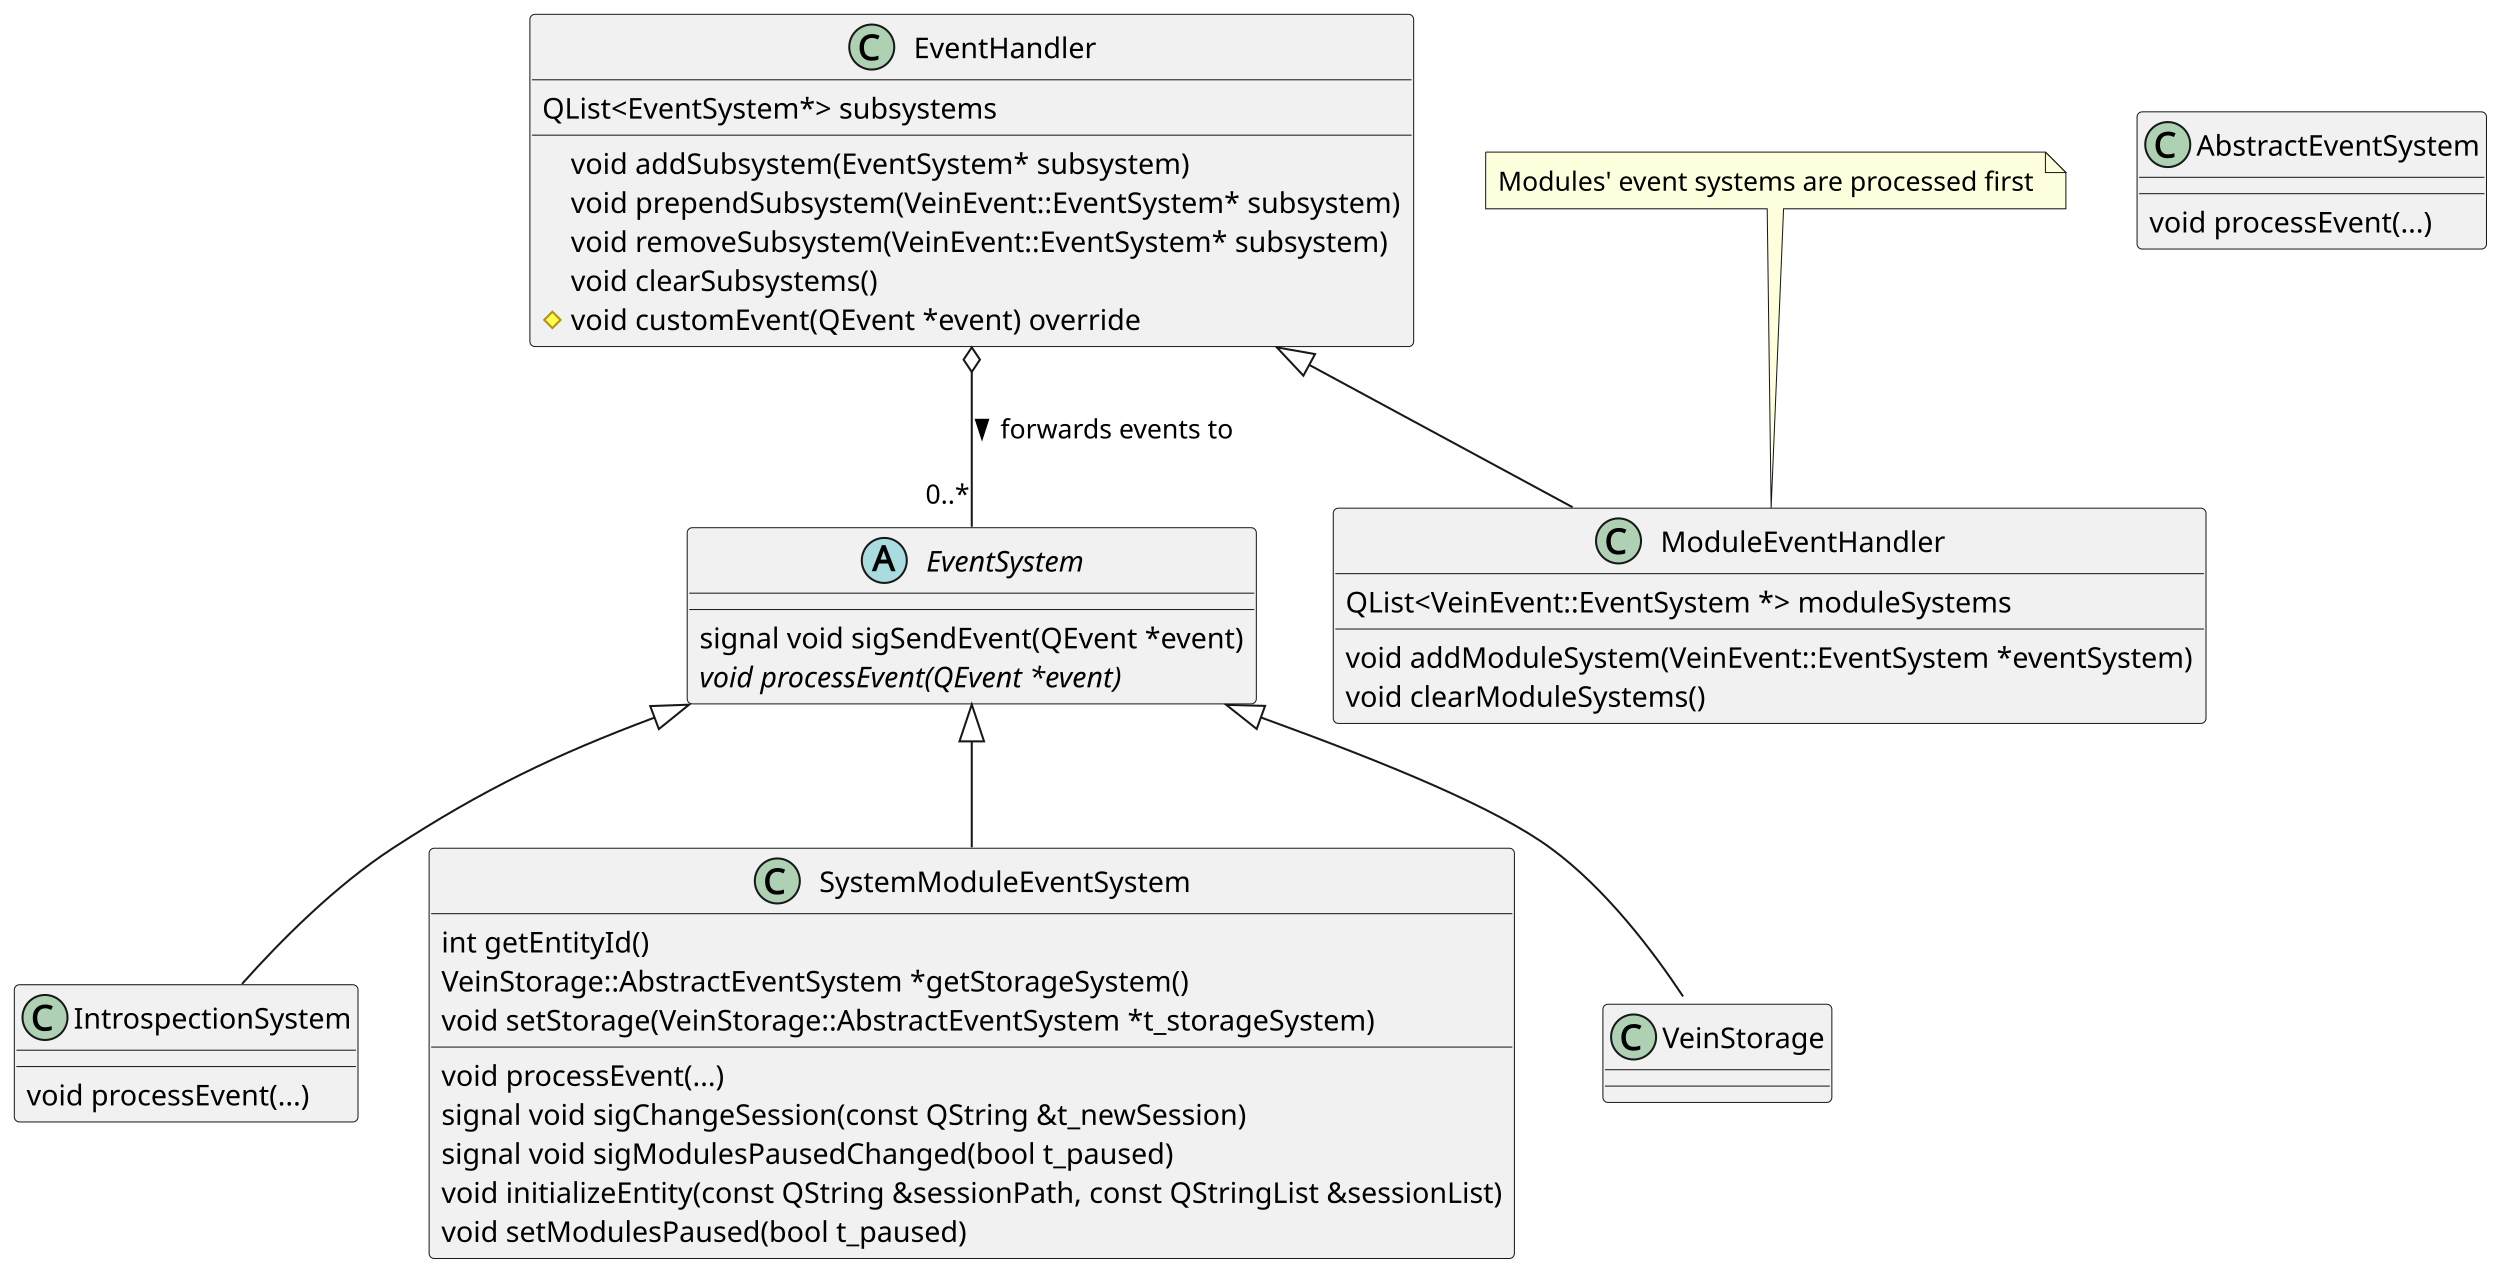
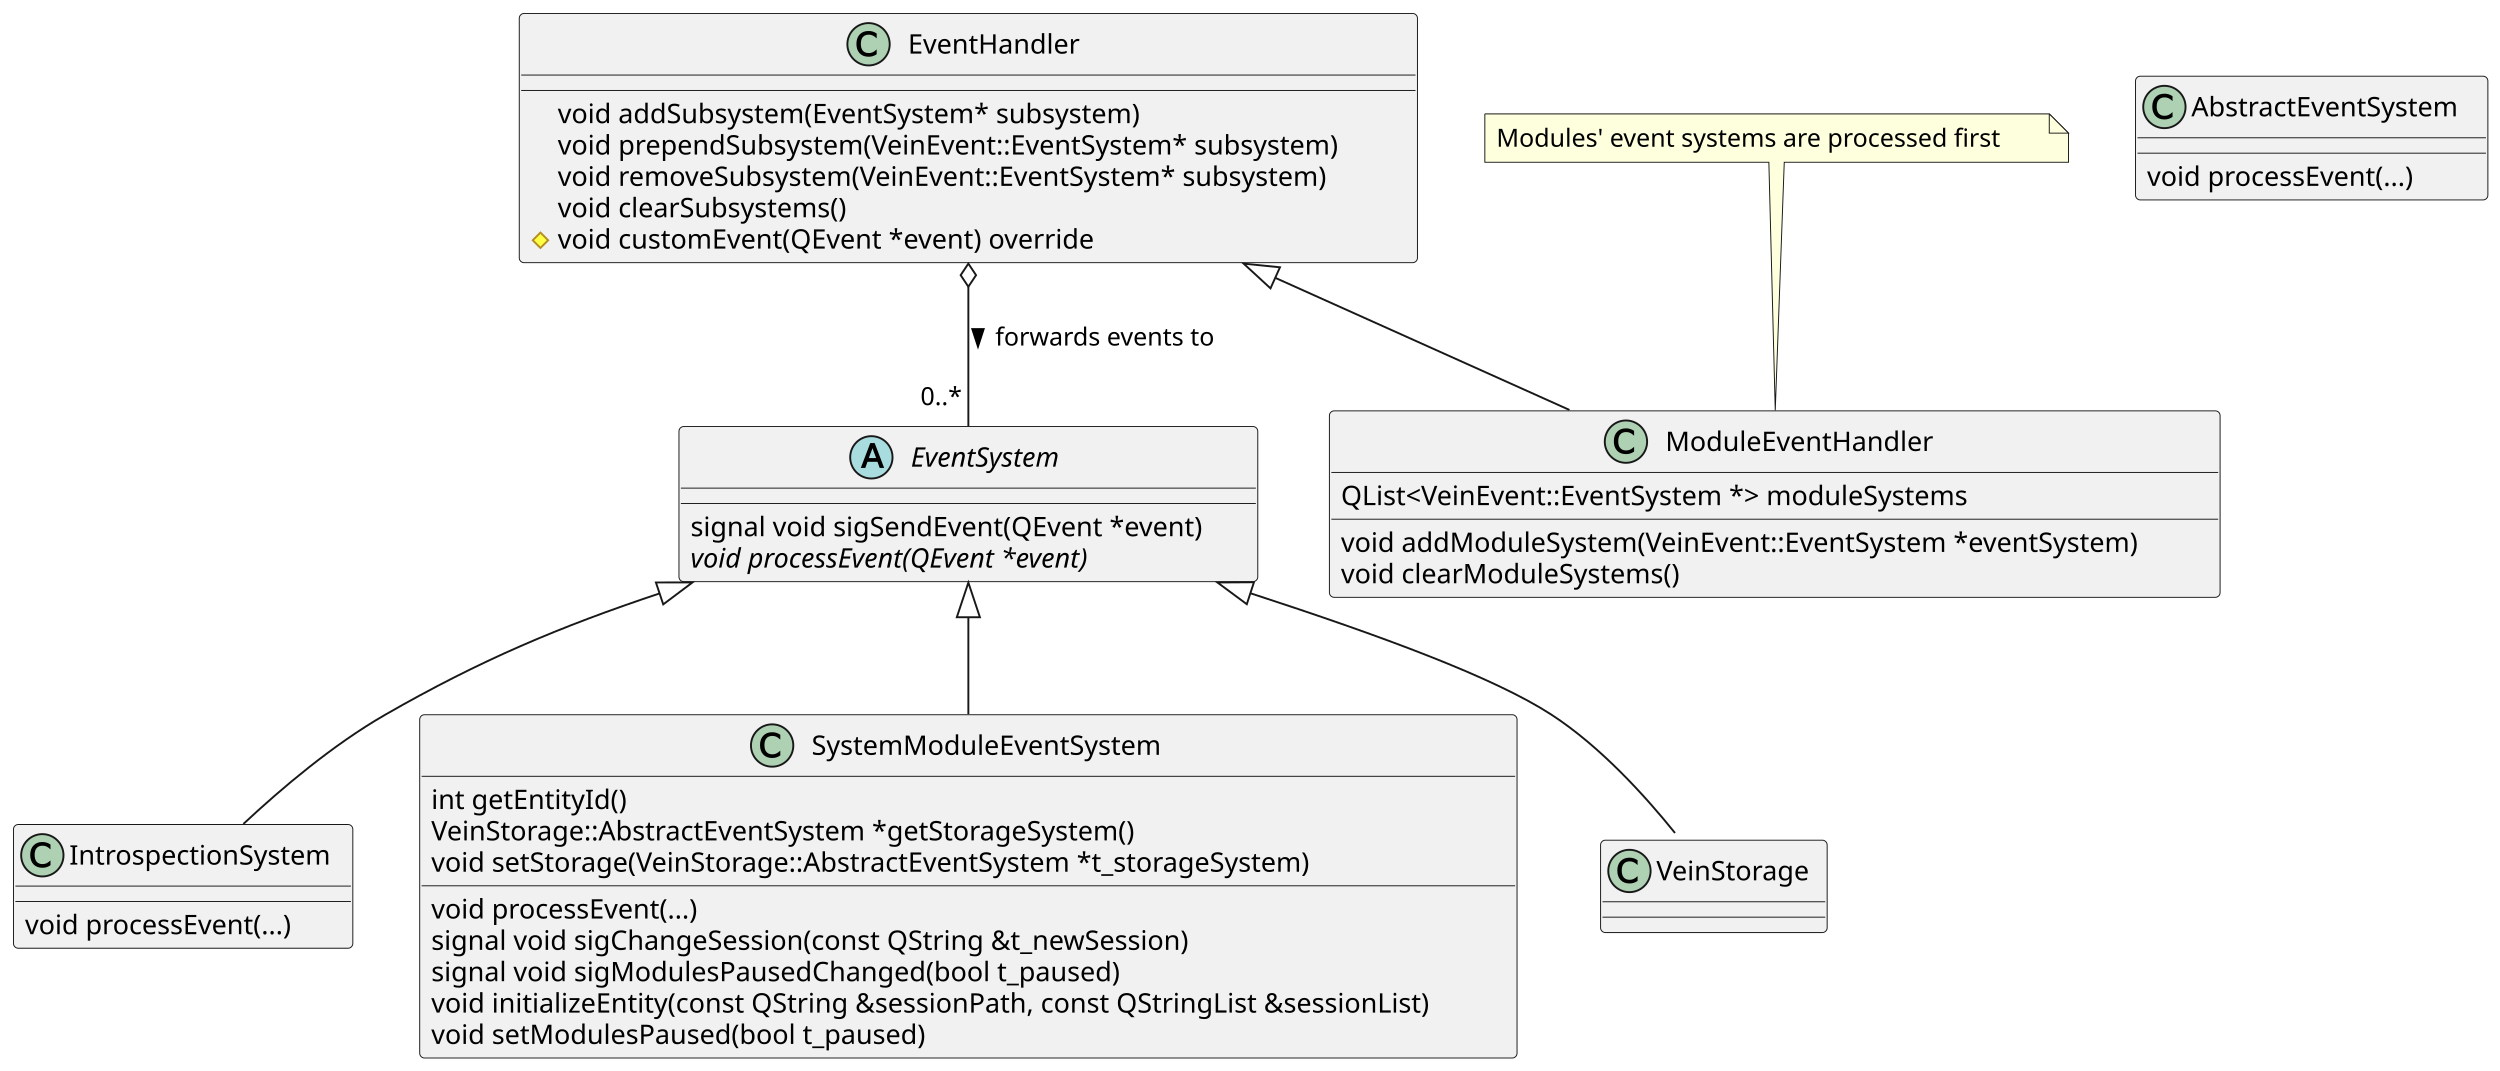
- <svg xmlns="http://www.w3.org/2000/svg" contentStyleType="text/css" data-diagram-type="CLASS" height="622px" preserveAspectRatio="none" style="width:1222px;height:622px;background:#FFFFFF;" version="1.1" viewBox="0 0 1222 622" width="1222px" zoomAndPan="magnify">
+ <svg xmlns="http://www.w3.org/2000/svg" contentStyleType="text/css" data-diagram-type="CLASS" height="556px" preserveAspectRatio="none" style="width:1299px;height:556px;background:#FFFFFF;" version="1.1" viewBox="0 0 1299 556" width="1299px" zoomAndPan="magnify">
  <defs />
  <g>
    <g class="entity" data-qualified-name="EventHandler" data-source-line="2" id="ent0002">
-       <rect fill="#F1F1F1" height="162.407" rx="2.5" ry="2.5" style="stroke:#181818;stroke-width:0.5;" width="431.985" x="259.01" y="7" />
-       <ellipse cx="426.113" cy="23" fill="#ADD1B2" rx="11" ry="11" style="stroke:#181818;stroke-width:1;" />
-       <path d="M426.223,18.531 Q425.301,18.531 424.567,18.844 Q423.848,19.156 423.348,19.75 Q422.848,20.328 422.567,21.203 Q422.301,22.078 422.301,23.172 Q422.301,24.609 422.738,25.656 Q423.192,26.703 424.035,27.25 Q424.895,27.797 426.207,27.797 Q426.988,27.797 427.676,27.672 Q428.379,27.531 429.379,27.219 L429.379,29.094 Q428.52,29.422 427.754,29.547 Q427.004,29.672 425.988,29.672 Q424.067,29.672 422.754,28.875 Q421.457,28.062 420.801,26.594 Q420.145,25.109 420.145,23.141 Q420.145,21.719 420.535,20.547 Q420.942,19.359 421.723,18.484 Q422.504,17.609 423.645,17.141 Q424.785,16.656 426.254,16.656 Q427.207,16.656 428.098,16.859 Q429.004,17.047 429.942,17.516 L429.113,19.297 Q428.332,18.922 427.676,18.734 Q427.02,18.531 426.223,18.531 Z " fill="#000000" />
-       <text fill="#000000" font-family="sans-serif" font-size="14" lengthAdjust="spacing" textLength="89.278" x="446.613" y="28.432">EventHandler</text>
-       <line style="stroke:#181818;stroke-width:0.5;" x1="260.01" x2="689.995" y1="39" y2="39" />
-       <text fill="#000000" font-family="sans-serif" font-size="14" lengthAdjust="spacing" textLength="222.347" x="265.01" y="57.966">QList&lt;EventSystem*&gt; subsystems</text>
-       <line style="stroke:#181818;stroke-width:0.5;" x1="260.01" x2="689.995" y1="66.068" y2="66.068" />
-       <text fill="#000000" font-family="sans-serif" font-size="14" lengthAdjust="spacing" textLength="302.441" x="279.01" y="85.034">void addSubsystem(EventSystem* subsystem)</text>
-       <text fill="#000000" font-family="sans-serif" font-size="14" lengthAdjust="spacing" textLength="405.985" x="279.01" y="104.102">void prependSubsystem(VeinEvent::EventSystem* subsystem)</text>
-       <text fill="#000000" font-family="sans-serif" font-size="14" lengthAdjust="spacing" textLength="400.175" x="279.01" y="123.17">void removeSubsystem(VeinEvent::EventSystem* subsystem)</text>
-       <text fill="#000000" font-family="sans-serif" font-size="14" lengthAdjust="spacing" textLength="149.953" x="279.01" y="142.238">void clearSubsystems()</text>
+       <rect fill="#F1F1F1" height="129.484" rx="2.5" ry="2.5" style="stroke:#181818;stroke-width:0.5;" width="466.699" x="269.81" y="7" />
+       <ellipse cx="451.294" cy="23" fill="#ADD1B2" rx="11" ry="11" style="stroke:#181818;stroke-width:1;" />
+       <path d="M455.528,17.406 L455.528,19.922 Q454.278,18.766 453.356,18.391 Q452.45,18.016 451.419,18.016 Q449.419,18.016 448.356,19.234 Q447.294,20.438 447.294,22.797 Q447.294,25.156 448.356,26.375 Q449.419,27.578 451.419,27.578 Q452.45,27.578 453.356,27.203 Q454.278,26.828 455.528,25.672 L455.528,28.172 Q454.481,28.875 453.466,29.188 Q452.466,29.484 451.31,29.484 Q448.388,29.484 446.685,27.688 Q444.997,25.891 444.997,22.797 Q444.997,19.703 446.685,17.906 Q448.388,16.094 451.31,16.094 Q452.481,16.094 453.481,16.406 Q454.497,16.703 455.528,17.406 Z " fill="#000000" />
+       <text fill="#000000" font-family="sans-serif" font-size="14" lengthAdjust="spacing" textLength="95.231" x="471.794" y="27.847">EventHandler</text>
+       <line style="stroke:#181818;stroke-width:0.5;" x1="270.81" x2="735.509" y1="39" y2="39" />
+       <line style="stroke:#181818;stroke-width:0.5;" x1="270.81" x2="735.509" y1="47" y2="47" />
+       <text fill="#000000" font-family="sans-serif" font-size="14" lengthAdjust="spacing" textLength="328.043" x="289.81" y="63.995">void addSubsystem(EventSystem* subsystem)</text>
+       <text fill="#000000" font-family="sans-serif" font-size="14" lengthAdjust="spacing" textLength="440.699" x="289.81" y="80.292">void prependSubsystem(VeinEvent::EventSystem* subsystem)</text>
+       <text fill="#000000" font-family="sans-serif" font-size="14" lengthAdjust="spacing" textLength="435.654" x="289.81" y="96.589">void removeSubsystem(VeinEvent::EventSystem* subsystem)</text>
+       <text fill="#000000" font-family="sans-serif" font-size="14" lengthAdjust="spacing" textLength="164.09" x="289.81" y="112.886">void clearSubsystems()</text>
      <g data-visibility-modifier="PROTECTED_METHOD">
-         <polygon fill="#FFFF44" points="270.01,152.374,274.01,156.374,270.01,160.374,266.01,156.374" style="stroke:#B38D22;stroke-width:1;" />
+         <polygon fill="#FFFF44" points="280.81,120.836,284.81,124.836,280.81,128.836,276.81,124.836" style="stroke:#B38D22;stroke-width:1;" />
      </g>
-       <text fill="#000000" font-family="sans-serif" font-size="14" lengthAdjust="spacing" textLength="279.229" x="279.01" y="161.305">void customEvent(QEvent *event) override</text>
+       <text fill="#000000" font-family="sans-serif" font-size="14" lengthAdjust="spacing" textLength="301.93" x="289.81" y="129.183">void customEvent(QEvent *event) override</text>
    </g>
-     <g class="entity" data-qualified-name="ModuleEventHandler" data-source-line="11" id="ent0003">
-       <rect fill="#F1F1F1" height="105.204" rx="2.5" ry="2.5" style="stroke:#181818;stroke-width:0.5;" width="426.594" x="651.7" y="248.4" />
-       <ellipse cx="791.139" cy="264.4" fill="#ADD1B2" rx="11" ry="11" style="stroke:#181818;stroke-width:1;" />
-       <path d="M791.249,259.931 Q790.327,259.931 789.593,260.244 Q788.874,260.556 788.374,261.15 Q787.874,261.728 787.593,262.603 Q787.327,263.478 787.327,264.572 Q787.327,266.009 787.764,267.056 Q788.218,268.103 789.061,268.65 Q789.921,269.197 791.233,269.197 Q792.014,269.197 792.702,269.072 Q793.405,268.931 794.405,268.619 L794.405,270.494 Q793.546,270.822 792.78,270.947 Q792.03,271.072 791.014,271.072 Q789.093,271.072 787.78,270.275 Q786.483,269.462 785.827,267.994 Q785.171,266.509 785.171,264.541 Q785.171,263.119 785.561,261.947 Q785.968,260.759 786.749,259.884 Q787.53,259.009 788.671,258.541 Q789.811,258.056 791.28,258.056 Q792.233,258.056 793.124,258.259 Q794.03,258.447 794.968,258.916 L794.139,260.697 Q793.358,260.322 792.702,260.134 Q792.046,259.931 791.249,259.931 Z " fill="#000000" />
-       <text fill="#000000" font-family="sans-serif" font-size="14" lengthAdjust="spacing" textLength="139.215" x="811.639" y="269.832">ModuleEventHandler</text>
-       <line style="stroke:#181818;stroke-width:0.5;" x1="652.7" x2="1077.294" y1="280.4" y2="280.4" />
-       <text fill="#000000" font-family="sans-serif" font-size="14" lengthAdjust="spacing" textLength="325.891" x="657.7" y="299.366">QList&lt;VeinEvent::EventSystem *&gt; moduleSystems</text>
-       <line style="stroke:#181818;stroke-width:0.5;" x1="652.7" x2="1077.294" y1="307.468" y2="307.468" />
-       <text fill="#000000" font-family="sans-serif" font-size="14" lengthAdjust="spacing" textLength="414.594" x="657.7" y="326.434">void addModuleSystem(VeinEvent::EventSystem *eventSystem)</text>
-       <text fill="#000000" font-family="sans-serif" font-size="14" lengthAdjust="spacing" textLength="175.923" x="657.7" y="345.502">void clearModuleSystems()</text>
+     <g class="entity" data-qualified-name="ModuleEventHandler" data-source-line="10" id="ent0003">
+       <rect fill="#F1F1F1" height="96.891" rx="2.5" ry="2.5" style="stroke:#181818;stroke-width:0.5;" width="462.803" x="690.76" y="213.48" />
+       <ellipse cx="844.842" cy="229.48" fill="#ADD1B2" rx="11" ry="11" style="stroke:#181818;stroke-width:1;" />
+       <path d="M849.076,223.886 L849.076,226.402 Q847.826,225.246 846.904,224.871 Q845.998,224.496 844.967,224.496 Q842.967,224.496 841.904,225.714 Q840.842,226.917 840.842,229.277 Q840.842,231.636 841.904,232.855 Q842.967,234.058 844.967,234.058 Q845.998,234.058 846.904,233.683 Q847.826,233.308 849.076,232.152 L849.076,234.652 Q848.029,235.355 847.014,235.667 Q846.014,235.964 844.858,235.964 Q841.936,235.964 840.233,234.167 Q838.545,232.371 838.545,229.277 Q838.545,226.183 840.233,224.386 Q841.936,222.574 844.858,222.574 Q846.029,222.574 847.029,222.886 Q848.045,223.183 849.076,223.886 Z " fill="#000000" />
+       <text fill="#000000" font-family="sans-serif" font-size="14" lengthAdjust="spacing" textLength="146.139" x="865.342" y="234.327">ModuleEventHandler</text>
+       <line style="stroke:#181818;stroke-width:0.5;" x1="691.76" x2="1152.563" y1="245.48" y2="245.48" />
+       <text fill="#000000" font-family="sans-serif" font-size="14" lengthAdjust="spacing" textLength="359.625" x="696.76" y="262.475">QList&lt;VeinEvent::EventSystem *&gt; moduleSystems</text>
+       <line style="stroke:#181818;stroke-width:0.5;" x1="691.76" x2="1152.563" y1="269.777" y2="269.777" />
+       <text fill="#000000" font-family="sans-serif" font-size="14" lengthAdjust="spacing" textLength="450.803" x="696.76" y="286.772">void addModuleSystem(VeinEvent::EventSystem *eventSystem)</text>
+       <text fill="#000000" font-family="sans-serif" font-size="14" lengthAdjust="spacing" textLength="189.943" x="696.76" y="303.069">void clearModuleSystems()</text>
    </g>
-     <g class="entity" data-qualified-name="GMN4" data-source-line="17" id="ent0005">
-       <path d="M726.2,74.35 L726.2,102.056 A0,0 0 0 0 726.2,102.056 L863.81,102.056 L865.73,248.28 L871.81,102.056 L1009.8,102.056 A0,0 0 0 0 1009.8,102.056 L1009.8,84.35 L999.8,74.35 L726.2,74.35 A0,0 0 0 0 726.2,74.35" fill="#FEFFDD" style="stroke:#181818;stroke-width:0.5;" />
-       <path d="M999.8,74.35 L999.8,84.35 L1009.8,84.35 L999.8,74.35" fill="#FEFFDD" style="stroke:#181818;stroke-width:0.5;" />
-       <text fill="#000000" font-family="sans-serif" font-size="13" lengthAdjust="spacing" textLength="262.6" x="732.2" y="93.247">Modules' event systems are processed first</text>
+     <g class="entity" data-qualified-name="GMN4" data-source-line="16" id="ent0005">
+       <path d="M771.52,59.18 L771.52,84.313 A0,0 0 0 0 771.52,84.313 L919.1,84.313 L922.42,213.3 L927.1,84.313 L1074.8,84.313 A0,0 0 0 0 1074.8,84.313 L1074.8,69.18 L1064.8,59.18 L771.52,59.18 A0,0 0 0 0 771.52,59.18" fill="#FEFFDD" style="stroke:#181818;stroke-width:0.5;" />
+       <path d="M1064.8,59.18 L1064.8,69.18 L1074.8,69.18 L1064.8,59.18" fill="#FEFFDD" style="stroke:#181818;stroke-width:0.5;" />
+       <text fill="#000000" font-family="sans-serif" font-size="13" lengthAdjust="spacing" textLength="282.28" x="777.52" y="76.247">Modules' event systems are processed first</text>
    </g>
-     <g class="entity" data-qualified-name="EventSystem" data-source-line="20" id="ent0007">
-       <rect fill="#F1F1F1" height="86.136" rx="2.5" ry="2.5" style="stroke:#181818;stroke-width:0.5;" width="278.195" x="335.9" y="257.94" />
-       <ellipse cx="432.241" cy="273.94" fill="#A9DCDF" rx="11" ry="11" style="stroke:#181818;stroke-width:1;" />
-       <path d="M435.584,279.19 L434.116,275.44 L429.678,275.44 L428.241,279.19 L426.116,279.19 L431.069,266.471 L432.819,266.471 L437.741,279.19 L435.584,279.19 Z M432.241,270.237 Q432.194,270.081 432.069,269.721 Q431.944,269.362 431.834,268.987 Q431.725,268.596 431.928,268.534 Q432.084,268.721 431.991,269.081 Q431.897,269.424 431.803,269.721 Q431.709,270.002 431.631,270.237 L430.397,273.549 L433.475,273.549 L432.241,270.237 Z " fill="#000000" />
-       <text fill="#000000" font-family="sans-serif" font-size="14" font-style="italic" lengthAdjust="spacing" textLength="77.014" x="452.741" y="279.372">EventSystem</text>
-       <line style="stroke:#181818;stroke-width:0.5;" x1="336.9" x2="613.095" y1="289.94" y2="289.94" />
-       <line style="stroke:#181818;stroke-width:0.5;" x1="336.9" x2="613.095" y1="297.94" y2="297.94" />
-       <text fill="#000000" font-family="sans-serif" font-size="14" lengthAdjust="spacing" textLength="266.195" x="341.9" y="316.906">signal void sigSendEvent(QEvent *event)</text>
-       <text fill="#000000" font-family="sans-serif" font-size="14" font-style="italic" lengthAdjust="spacing" textLength="206.541" x="341.9" y="335.974">void processEvent(QEvent *event)</text>
+     <g class="entity" data-qualified-name="EventSystem" data-source-line="19" id="ent0007">
+       <rect fill="#F1F1F1" height="80.594" rx="2.5" ry="2.5" style="stroke:#181818;stroke-width:0.5;" width="300.75" x="352.79" y="221.63" />
+       <ellipse cx="452.759" cy="237.63" fill="#A9DCDF" rx="11" ry="11" style="stroke:#181818;stroke-width:1;" />
+       <path d="M453.337,232.896 L451.431,238.021 L455.243,238.021 L453.337,232.896 Z M452.196,230.208 L454.478,230.208 L459.399,243.13 L457.087,243.13 L455.946,239.958 L450.743,239.958 L449.618,243.13 L447.274,243.13 L452.196,230.208 Z " fill="#000000" />
+       <text fill="#000000" font-family="sans-serif" font-size="14" font-style="italic" lengthAdjust="spacing" textLength="92.312" x="473.259" y="242.477">EventSystem</text>
+       <line style="stroke:#181818;stroke-width:0.5;" x1="353.79" x2="652.54" y1="253.63" y2="253.63" />
+       <line style="stroke:#181818;stroke-width:0.5;" x1="353.79" x2="652.54" y1="261.63" y2="261.63" />
+       <text fill="#000000" font-family="sans-serif" font-size="14" lengthAdjust="spacing" textLength="288.75" x="358.79" y="278.625">signal void sigSendEvent(QEvent *event)</text>
+       <text fill="#000000" font-family="sans-serif" font-size="14" font-style="italic" lengthAdjust="spacing" textLength="241.664" x="358.79" y="294.922">void processEvent(QEvent *event)</text>
    </g>
-     <g class="entity" data-qualified-name="IntrospectionSystem" data-source-line="25" id="ent0008">
-       <rect fill="#F1F1F1" height="67.068" rx="2.5" ry="2.5" style="stroke:#181818;stroke-width:0.5;" width="167.995" x="7" y="481.34" />
-       <ellipse cx="22" cy="497.34" fill="#ADD1B2" rx="11" ry="11" style="stroke:#181818;stroke-width:1;" />
-       <path d="M22.109,492.871 Q21.188,492.871 20.453,493.184 Q19.734,493.496 19.234,494.09 Q18.734,494.668 18.453,495.543 Q18.188,496.418 18.188,497.512 Q18.188,498.949 18.625,499.996 Q19.078,501.043 19.922,501.59 Q20.781,502.137 22.094,502.137 Q22.875,502.137 23.562,502.012 Q24.266,501.871 25.266,501.559 L25.266,503.434 Q24.406,503.762 23.641,503.887 Q22.891,504.012 21.875,504.012 Q19.953,504.012 18.641,503.215 Q17.344,502.402 16.688,500.934 Q16.031,499.449 16.031,497.481 Q16.031,496.059 16.422,494.887 Q16.828,493.699 17.609,492.824 Q18.391,491.949 19.531,491.481 Q20.672,490.996 22.141,490.996 Q23.094,490.996 23.984,491.199 Q24.891,491.387 25.828,491.856 L25,493.637 Q24.219,493.262 23.562,493.074 Q22.906,492.871 22.109,492.871 Z " fill="#000000" />
-       <text fill="#000000" font-family="sans-serif" font-size="14" lengthAdjust="spacing" textLength="135.995" x="36" y="502.772">IntrospectionSystem</text>
-       <line style="stroke:#181818;stroke-width:0.5;" x1="8" x2="173.995" y1="513.34" y2="513.34" />
-       <line style="stroke:#181818;stroke-width:0.5;" x1="8" x2="173.995" y1="521.34" y2="521.34" />
-       <text fill="#000000" font-family="sans-serif" font-size="14" lengthAdjust="spacing" textLength="138.488" x="13" y="540.306">void processEvent(...)</text>
+     <g class="entity" data-qualified-name="IntrospectionSystem" data-source-line="24" id="ent0008">
+       <rect fill="#F1F1F1" height="64.297" rx="2.5" ry="2.5" style="stroke:#181818;stroke-width:0.5;" width="176.327" x="7" y="428.41" />
+       <ellipse cx="22" cy="444.41" fill="#ADD1B2" rx="11" ry="11" style="stroke:#181818;stroke-width:1;" />
+       <path d="M26.234,438.816 L26.234,441.332 Q24.984,440.176 24.062,439.801 Q23.156,439.426 22.125,439.426 Q20.125,439.426 19.062,440.644 Q18,441.848 18,444.207 Q18,446.566 19.062,447.785 Q20.125,448.988 22.125,448.988 Q23.156,448.988 24.062,448.613 Q24.984,448.238 26.234,447.082 L26.234,449.582 Q25.188,450.285 24.172,450.598 Q23.172,450.894 22.016,450.894 Q19.094,450.894 17.391,449.098 Q15.703,447.301 15.703,444.207 Q15.703,441.113 17.391,439.316 Q19.094,437.504 22.016,437.504 Q23.188,437.504 24.188,437.816 Q25.203,438.113 26.234,438.816 Z " fill="#000000" />
+       <text fill="#000000" font-family="sans-serif" font-size="14" lengthAdjust="spacing" textLength="144.327" x="36" y="449.257">IntrospectionSystem</text>
+       <line style="stroke:#181818;stroke-width:0.5;" x1="8" x2="182.327" y1="460.41" y2="460.41" />
+       <line style="stroke:#181818;stroke-width:0.5;" x1="8" x2="182.327" y1="468.41" y2="468.41" />
+       <text fill="#000000" font-family="sans-serif" font-size="14" lengthAdjust="spacing" textLength="152.565" x="13" y="485.405">void processEvent(...)</text>
    </g>
-     <g class="entity" data-qualified-name="AbstractEventSystem" data-source-line="29" id="ent0009">
-       <rect fill="#F1F1F1" height="67.068" rx="2.5" ry="2.5" style="stroke:#181818;stroke-width:0.5;" width="170.796" x="1044.6" y="54.67" />
-       <ellipse cx="1059.6" cy="70.67" fill="#ADD1B2" rx="11" ry="11" style="stroke:#181818;stroke-width:1;" />
-       <path d="M1059.709,66.201 Q1058.787,66.201 1058.053,66.514 Q1057.334,66.826 1056.834,67.42 Q1056.334,67.998 1056.053,68.873 Q1055.787,69.748 1055.787,70.842 Q1055.787,72.279 1056.225,73.326 Q1056.678,74.373 1057.522,74.92 Q1058.381,75.467 1059.694,75.467 Q1060.475,75.467 1061.162,75.342 Q1061.866,75.201 1062.866,74.889 L1062.866,76.764 Q1062.006,77.092 1061.241,77.217 Q1060.491,77.342 1059.475,77.342 Q1057.553,77.342 1056.241,76.545 Q1054.944,75.733 1054.287,74.264 Q1053.631,72.779 1053.631,70.811 Q1053.631,69.389 1054.022,68.217 Q1054.428,67.029 1055.209,66.154 Q1055.991,65.279 1057.131,64.811 Q1058.272,64.326 1059.741,64.326 Q1060.694,64.326 1061.584,64.529 Q1062.491,64.717 1063.428,65.186 L1062.6,66.967 Q1061.819,66.592 1061.162,66.404 Q1060.506,66.201 1059.709,66.201 Z " fill="#000000" />
-       <text fill="#000000" font-family="sans-serif" font-size="14" lengthAdjust="spacing" textLength="138.796" x="1073.6" y="76.102">AbstractEventSystem</text>
-       <line style="stroke:#181818;stroke-width:0.5;" x1="1045.6" x2="1214.396" y1="86.67" y2="86.67" />
-       <line style="stroke:#181818;stroke-width:0.5;" x1="1045.6" x2="1214.396" y1="94.67" y2="94.67" />
-       <text fill="#000000" font-family="sans-serif" font-size="14" lengthAdjust="spacing" textLength="138.488" x="1050.6" y="113.636">void processEvent(...)</text>
+     <g class="entity" data-qualified-name="AbstractEventSystem" data-source-line="28" id="ent0009">
+       <rect fill="#F1F1F1" height="64.297" rx="2.5" ry="2.5" style="stroke:#181818;stroke-width:0.5;" width="183.081" x="1109.62" y="39.59" />
+       <ellipse cx="1124.62" cy="55.59" fill="#ADD1B2" rx="11" ry="11" style="stroke:#181818;stroke-width:1;" />
+       <path d="M1128.854,49.996 L1128.854,52.512 Q1127.604,51.356 1126.682,50.981 Q1125.776,50.606 1124.745,50.606 Q1122.745,50.606 1121.682,51.824 Q1120.62,53.028 1120.62,55.387 Q1120.62,57.746 1121.682,58.965 Q1122.745,60.168 1124.745,60.168 Q1125.776,60.168 1126.682,59.793 Q1127.604,59.418 1128.854,58.262 L1128.854,60.762 Q1127.807,61.465 1126.792,61.778 Q1125.792,62.074 1124.636,62.074 Q1121.714,62.074 1120.011,60.278 Q1118.323,58.481 1118.323,55.387 Q1118.323,52.293 1120.011,50.496 Q1121.714,48.684 1124.636,48.684 Q1125.807,48.684 1126.807,48.996 Q1127.823,49.293 1128.854,49.996 Z " fill="#000000" />
+       <text fill="#000000" font-family="sans-serif" font-size="14" lengthAdjust="spacing" textLength="151.081" x="1138.62" y="60.437">AbstractEventSystem</text>
+       <line style="stroke:#181818;stroke-width:0.5;" x1="1110.62" x2="1291.701" y1="71.59" y2="71.59" />
+       <line style="stroke:#181818;stroke-width:0.5;" x1="1110.62" x2="1291.701" y1="79.59" y2="79.59" />
+       <text fill="#000000" font-family="sans-serif" font-size="14" lengthAdjust="spacing" textLength="152.565" x="1115.62" y="96.585">void processEvent(...)</text>
    </g>
-     <g class="entity" data-qualified-name="SystemModuleEventSystem" data-source-line="33" id="ent0010">
-       <rect fill="#F1F1F1" height="200.543" rx="2.5" ry="2.5" style="stroke:#181818;stroke-width:0.5;" width="530.488" x="209.75" y="414.61" />
-       <ellipse cx="379.954" cy="430.61" fill="#ADD1B2" rx="11" ry="11" style="stroke:#181818;stroke-width:1;" />
-       <path d="M380.064,426.141 Q379.142,426.141 378.408,426.454 Q377.689,426.766 377.189,427.36 Q376.689,427.938 376.408,428.813 Q376.142,429.688 376.142,430.782 Q376.142,432.219 376.579,433.266 Q377.033,434.313 377.876,434.86 Q378.736,435.407 380.048,435.407 Q380.829,435.407 381.517,435.282 Q382.22,435.141 383.22,434.829 L383.22,436.704 Q382.361,437.032 381.595,437.157 Q380.845,437.282 379.829,437.282 Q377.908,437.282 376.595,436.485 Q375.298,435.673 374.642,434.204 Q373.986,432.719 373.986,430.751 Q373.986,429.329 374.376,428.157 Q374.783,426.969 375.564,426.094 Q376.345,425.219 377.486,424.751 Q378.626,424.266 380.095,424.266 Q381.048,424.266 381.939,424.469 Q382.845,424.657 383.783,425.126 L382.954,426.907 Q382.173,426.532 381.517,426.344 Q380.861,426.141 380.064,426.141 Z " fill="#000000" />
-       <text fill="#000000" font-family="sans-serif" font-size="14" lengthAdjust="spacing" textLength="181.579" x="400.454" y="436.042">SystemModuleEventSystem</text>
-       <line style="stroke:#181818;stroke-width:0.5;" x1="210.75" x2="739.238" y1="446.61" y2="446.61" />
-       <text fill="#000000" font-family="sans-serif" font-size="14" lengthAdjust="spacing" textLength="101.57" x="215.75" y="465.576">int getEntityId()</text>
-       <text fill="#000000" font-family="sans-serif" font-size="14" lengthAdjust="spacing" textLength="366.449" x="215.75" y="484.644">VeinStorage::AbstractEventSystem *getStorageSystem()</text>
-       <text fill="#000000" font-family="sans-serif" font-size="14" lengthAdjust="spacing" textLength="457.63" x="215.75" y="503.712">void setStorage(VeinStorage::AbstractEventSystem *t_storageSystem)</text>
-       <line style="stroke:#181818;stroke-width:0.5;" x1="210.75" x2="739.238" y1="511.814" y2="511.814" />
-       <text fill="#000000" font-family="sans-serif" font-size="14" lengthAdjust="spacing" textLength="138.488" x="215.75" y="530.78">void processEvent(...)</text>
-       <text fill="#000000" font-family="sans-serif" font-size="14" lengthAdjust="spacing" textLength="393.707" x="215.75" y="549.848">signal void sigChangeSession(const QString &amp;t_newSession)</text>
-       <text fill="#000000" font-family="sans-serif" font-size="14" lengthAdjust="spacing" textLength="357.811" x="215.75" y="568.915">signal void sigModulesPausedChanged(bool t_paused)</text>
-       <text fill="#000000" font-family="sans-serif" font-size="14" lengthAdjust="spacing" textLength="518.488" x="215.75" y="587.983">void initializeEntity(const QString &amp;sessionPath, const QStringList &amp;sessionList)</text>
-       <text fill="#000000" font-family="sans-serif" font-size="14" lengthAdjust="spacing" textLength="256.731" x="215.75" y="607.051">void setModulesPaused(bool t_paused)</text>
+     <g class="entity" data-qualified-name="SystemModuleEventSystem" data-source-line="32" id="ent0010">
+       <rect fill="#F1F1F1" height="178.375" rx="2.5" ry="2.5" style="stroke:#181818;stroke-width:0.5;" width="570.175" x="218.08" y="371.37" />
+       <ellipse cx="401.204" cy="387.37" fill="#ADD1B2" rx="11" ry="11" style="stroke:#181818;stroke-width:1;" />
+       <path d="M405.439,381.776 L405.439,384.292 Q404.189,383.136 403.267,382.761 Q402.361,382.386 401.329,382.386 Q399.329,382.386 398.267,383.604 Q397.204,384.808 397.204,387.167 Q397.204,389.526 398.267,390.745 Q399.329,391.948 401.329,391.948 Q402.361,391.948 403.267,391.573 Q404.189,391.198 405.439,390.042 L405.439,392.542 Q404.392,393.245 403.376,393.558 Q402.376,393.854 401.22,393.854 Q398.298,393.854 396.595,392.058 Q394.908,390.261 394.908,387.167 Q394.908,384.073 396.595,382.276 Q398.298,380.464 401.22,380.464 Q402.392,380.464 403.392,380.776 Q404.408,381.073 405.439,381.776 Z " fill="#000000" />
+       <text fill="#000000" font-family="sans-serif" font-size="14" lengthAdjust="spacing" textLength="195.426" x="421.704" y="392.217">SystemModuleEventSystem</text>
+       <line style="stroke:#181818;stroke-width:0.5;" x1="219.08" x2="787.255" y1="403.37" y2="403.37" />
+       <text fill="#000000" font-family="sans-serif" font-size="14" lengthAdjust="spacing" textLength="110.503" x="224.08" y="420.365">int getEntityId()</text>
+       <text fill="#000000" font-family="sans-serif" font-size="14" lengthAdjust="spacing" textLength="398.59" x="224.08" y="436.662">VeinStorage::AbstractEventSystem *getStorageSystem()</text>
+       <text fill="#000000" font-family="sans-serif" font-size="14" lengthAdjust="spacing" textLength="496.747" x="224.08" y="452.959">void setStorage(VeinStorage::AbstractEventSystem *t_storageSystem)</text>
+       <line style="stroke:#181818;stroke-width:0.5;" x1="219.08" x2="787.255" y1="460.261" y2="460.261" />
+       <text fill="#000000" font-family="sans-serif" font-size="14" lengthAdjust="spacing" textLength="152.565" x="224.08" y="477.256">void processEvent(...)</text>
+       <text fill="#000000" font-family="sans-serif" font-size="14" lengthAdjust="spacing" textLength="423.329" x="224.08" y="493.553">signal void sigChangeSession(const QString &amp;t_newSession)</text>
+       <text fill="#000000" font-family="sans-serif" font-size="14" lengthAdjust="spacing" textLength="380.29" x="224.08" y="509.849">signal void sigModulesPausedChanged(bool t_paused)</text>
+       <text fill="#000000" font-family="sans-serif" font-size="14" lengthAdjust="spacing" textLength="558.175" x="224.08" y="526.146">void initializeEntity(const QString &amp;sessionPath, const QStringList &amp;sessionList)</text>
+       <text fill="#000000" font-family="sans-serif" font-size="14" lengthAdjust="spacing" textLength="273.267" x="224.08" y="542.443">void setModulesPaused(bool t_paused)</text>
    </g>
-     <g class="entity" data-qualified-name="VeinStorage" data-source-line="51" id="ent0014">
-       <rect fill="#F1F1F1" height="48" rx="2.5" ry="2.5" style="stroke:#181818;stroke-width:0.5;" width="111.912" x="783.5" y="490.88" />
-       <ellipse cx="798.5" cy="506.88" fill="#ADD1B2" rx="11" ry="11" style="stroke:#181818;stroke-width:1;" />
-       <path d="M798.609,502.411 Q797.688,502.411 796.953,502.724 Q796.234,503.036 795.734,503.63 Q795.234,504.208 794.953,505.083 Q794.688,505.958 794.688,507.052 Q794.688,508.489 795.125,509.536 Q795.578,510.583 796.422,511.13 Q797.281,511.677 798.594,511.677 Q799.375,511.677 800.062,511.552 Q800.766,511.411 801.766,511.099 L801.766,512.974 Q800.906,513.302 800.141,513.427 Q799.391,513.552 798.375,513.552 Q796.453,513.552 795.141,512.755 Q793.844,511.942 793.188,510.474 Q792.531,508.989 792.531,507.021 Q792.531,505.599 792.922,504.427 Q793.328,503.239 794.109,502.364 Q794.891,501.489 796.031,501.021 Q797.172,500.536 798.641,500.536 Q799.594,500.536 800.484,500.739 Q801.391,500.927 802.328,501.396 L801.5,503.177 Q800.719,502.802 800.062,502.614 Q799.406,502.411 798.609,502.411 Z " fill="#000000" />
-       <text fill="#000000" font-family="sans-serif" font-size="14" lengthAdjust="spacing" textLength="79.912" x="812.5" y="512.312">VeinStorage</text>
-       <line style="stroke:#181818;stroke-width:0.5;" x1="784.5" x2="894.412" y1="522.88" y2="522.88" />
-       <line style="stroke:#181818;stroke-width:0.5;" x1="784.5" x2="894.412" y1="530.88" y2="530.88" />
+     <g class="entity" data-qualified-name="VeinStorage" data-source-line="50" id="ent0014">
+       <rect fill="#F1F1F1" height="48" rx="2.5" ry="2.5" style="stroke:#181818;stroke-width:0.5;" width="117.73" x="831.66" y="436.56" />
+       <ellipse cx="846.66" cy="452.56" fill="#ADD1B2" rx="11" ry="11" style="stroke:#181818;stroke-width:1;" />
+       <path d="M850.894,446.966 L850.894,449.482 Q849.644,448.326 848.722,447.951 Q847.816,447.576 846.785,447.576 Q844.785,447.576 843.722,448.794 Q842.66,449.998 842.66,452.357 Q842.66,454.716 843.722,455.935 Q844.785,457.138 846.785,457.138 Q847.816,457.138 848.722,456.763 Q849.644,456.388 850.894,455.232 L850.894,457.732 Q849.847,458.435 848.832,458.748 Q847.832,459.044 846.676,459.044 Q843.754,459.044 842.051,457.248 Q840.363,455.451 840.363,452.357 Q840.363,449.263 842.051,447.466 Q843.754,445.654 846.676,445.654 Q847.847,445.654 848.847,445.966 Q849.863,446.263 850.894,446.966 Z " fill="#000000" />
+       <text fill="#000000" font-family="sans-serif" font-size="14" lengthAdjust="spacing" textLength="85.73" x="860.66" y="457.407">VeinStorage</text>
+       <line style="stroke:#181818;stroke-width:0.5;" x1="832.66" x2="948.389" y1="468.56" y2="468.56" />
+       <line style="stroke:#181818;stroke-width:0.5;" x1="832.66" x2="948.389" y1="476.56" y2="476.56" />
    </g>
-     <g class="link" data-entity-1="ent0002" data-entity-2="ent0003" data-link-type="extension" data-source-line="46" id="lnk11">
-       <path codeLine="46" d="M639.945,178.359 C688.435,204.569 725.1,224.39 768.68,247.94" fill="none" id="EventHandler-backto-ModuleEventHandler" style="stroke:#181818;stroke-width:1;" />
-       <polygon fill="none" points="624.11,169.8,637.092,183.637,642.798,173.081,624.11,169.8" style="stroke:#181818;stroke-width:1;" />
+     <g class="link" data-entity-1="ent0002" data-entity-2="ent0003" data-link-type="extension" data-source-line="45" id="lnk11">
+       <path codeLine="45" d="M662.609,144.356 C718.079,169.276 764.08,189.93 815.5,213.02" fill="none" id="EventHandler-backto-ModuleEventHandler" style="stroke:#181818;stroke-width:1;" />
+       <polygon fill="none" points="646.19,136.98,660.15,149.829,665.068,138.883,646.19,136.98" style="stroke:#181818;stroke-width:1;" />
    </g>
-     <g class="link" data-entity-1="ent0002" data-entity-2="ent0007" data-link-type="aggregation" data-source-line="47" id="lnk12">
-       <path codeLine="47" d="M475,181.8 C475,211.67 475,232.36 475,257.51" fill="none" id="EventHandler-backto-EventSystem" style="stroke:#181818;stroke-width:1;" />
-       <polygon fill="none" points="475,169.8,471,175.8,475,181.8,479,175.8,475,169.8" style="stroke:#181818;stroke-width:1;" />
-       <polygon fill="#000000" points="480,214.253,482.939,205.208,477.061,205.208,480,214.253" style="stroke:#000000;stroke-width:1;" />
-       <text fill="#000000" font-family="sans-serif" font-size="13" lengthAdjust="spacing" textLength="114.348" x="489" y="214.297">forwards events to</text>
-       <text fill="#000000" font-family="sans-serif" font-size="13" lengthAdjust="spacing" textLength="21.567" x="452.372" y="246.176">0..*</text>
+     <g class="link" data-entity-1="ent0002" data-entity-2="ent0007" data-link-type="aggregation" data-source-line="46" id="lnk12">
+       <path codeLine="46" d="M503.16,148.98 C503.16,176.98 503.16,196.92 503.16,221.37" fill="none" id="EventHandler-backto-EventSystem" style="stroke:#181818;stroke-width:1;" />
+       <polygon fill="none" points="503.16,136.98,499.16,142.98,503.16,148.98,507.16,142.98,503.16,136.98" style="stroke:#181818;stroke-width:1;" />
+       <polygon fill="#000000" points="508.16,180.046,511.099,171.001,505.221,171.001,508.16,180.046" style="stroke:#000000;stroke-width:1;" />
+       <text fill="#000000" font-family="sans-serif" font-size="13" lengthAdjust="spacing" textLength="121.957" x="517.16" y="179.547">forwards events to</text>
+       <text fill="#000000" font-family="sans-serif" font-size="13" lengthAdjust="spacing" textLength="23.036" x="478.257" y="210.488">0..*</text>
    </g>
-     <g class="link" data-entity-1="ent0007" data-entity-2="ent0008" data-link-type="extension" data-source-line="50" id="lnk13">
-       <path codeLine="50" d="M319.939,350.751 C272.039,368.651 236.18,385.8 192,414.61 C163.99,432.87 137.23,459.74 118.31,480.93" fill="none" id="EventSystem-backto-IntrospectionSystem" style="stroke:#181818;stroke-width:1;" />
-       <polygon fill="none" points="336.8,344.45,317.839,345.13,322.039,356.371,336.8,344.45" style="stroke:#181818;stroke-width:1;" />
+     <g class="link" data-entity-1="ent0007" data-entity-2="ent0008" data-link-type="extension" data-source-line="49" id="lnk13">
+       <path codeLine="49" d="M342.716,308.34 C290.656,325.72 249.59,343 200.16,371.37 C173.12,386.9 146.26,409.63 126.47,428.12" fill="none" id="EventSystem-backto-IntrospectionSystem" style="stroke:#181818;stroke-width:1;" />
+       <polygon fill="none" points="359.79,302.64,340.816,302.649,344.616,314.031,359.79,302.64" style="stroke:#181818;stroke-width:1;" />
    </g>
-     <g class="link" data-entity-1="ent0007" data-entity-2="ent0014" data-link-type="extension" data-source-line="51" id="lnk15">
-       <path codeLine="51" d="M616.317,350.679 C679.347,373.589 731.18,394.95 758,414.61 C784.91,434.33 808.09,465.02 822.68,487.06" fill="none" id="EventSystem-backto-VeinStorage" style="stroke:#181818;stroke-width:1;" />
-       <polygon fill="none" points="599.4,344.53,614.268,356.318,618.367,345.04,599.4,344.53" style="stroke:#181818;stroke-width:1;" />
+     <g class="link" data-entity-1="ent0007" data-entity-2="ent0014" data-link-type="extension" data-source-line="50" id="lnk15">
+       <path codeLine="50" d="M649.694,308.238 C717.844,330.447 776.25,351.92 806.16,371.37 C831.51,387.86 854.75,413.45 870.33,432.82" fill="none" id="EventSystem-backto-VeinStorage" style="stroke:#181818;stroke-width:1;" />
+       <polygon fill="none" points="632.58,302.66,647.835,313.942,651.553,302.533,632.58,302.66" style="stroke:#181818;stroke-width:1;" />
    </g>
-     <g class="link" data-entity-1="ent0007" data-entity-2="ent0010" data-link-type="extension" data-source-line="52" id="lnk16">
-       <path codeLine="52" d="M475,362.37 C475,382.54 475,389.58 475,414.18" fill="none" id="EventSystem-backto-SystemModuleEventSystem" style="stroke:#181818;stroke-width:1;" />
-       <polygon fill="none" points="475,344.37,469,362.37,481,362.37,475,344.37" style="stroke:#181818;stroke-width:1;" />
+     <g class="link" data-entity-1="ent0007" data-entity-2="ent0010" data-link-type="extension" data-source-line="51" id="lnk16">
+       <path codeLine="51" d="M503.16,320.72 C503.16,340.47 503.16,347.18 503.16,371.1" fill="none" id="EventSystem-backto-SystemModuleEventSystem" style="stroke:#181818;stroke-width:1;" />
+       <polygon fill="none" points="503.16,302.72,497.16,320.72,509.16,320.72,503.16,302.72" style="stroke:#181818;stroke-width:1;" />
    </g>
  </g>
</svg>
